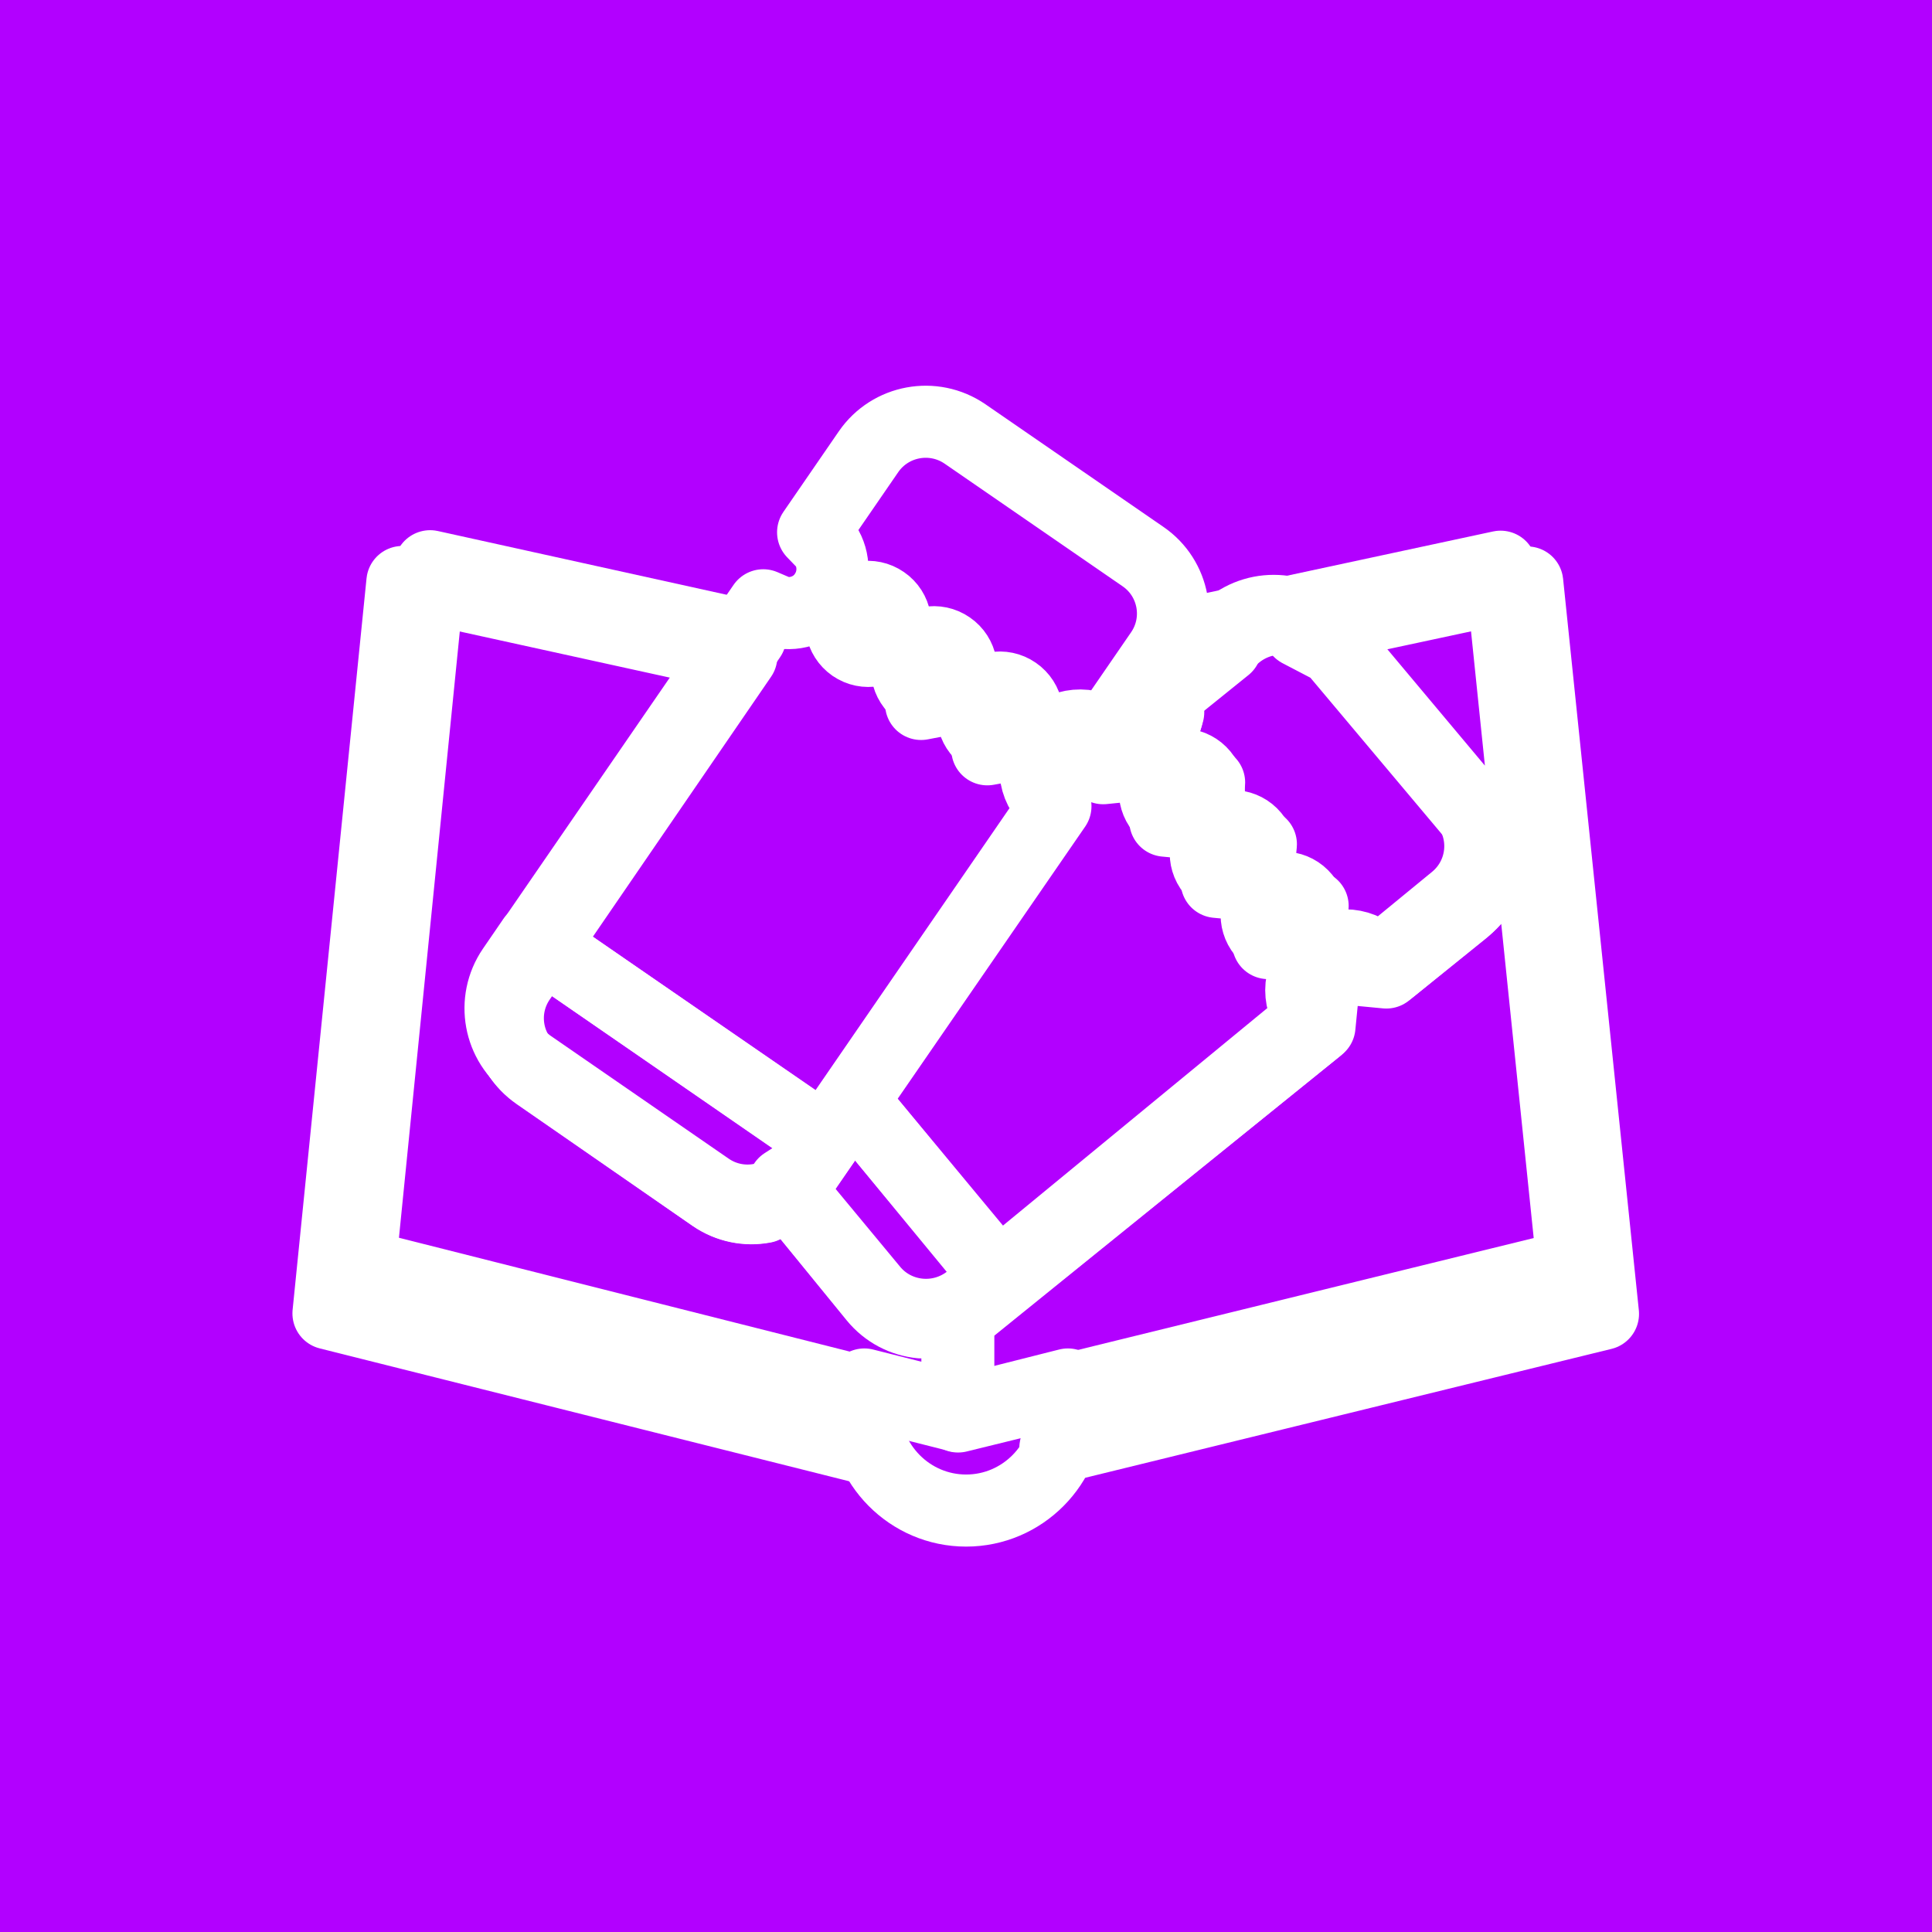
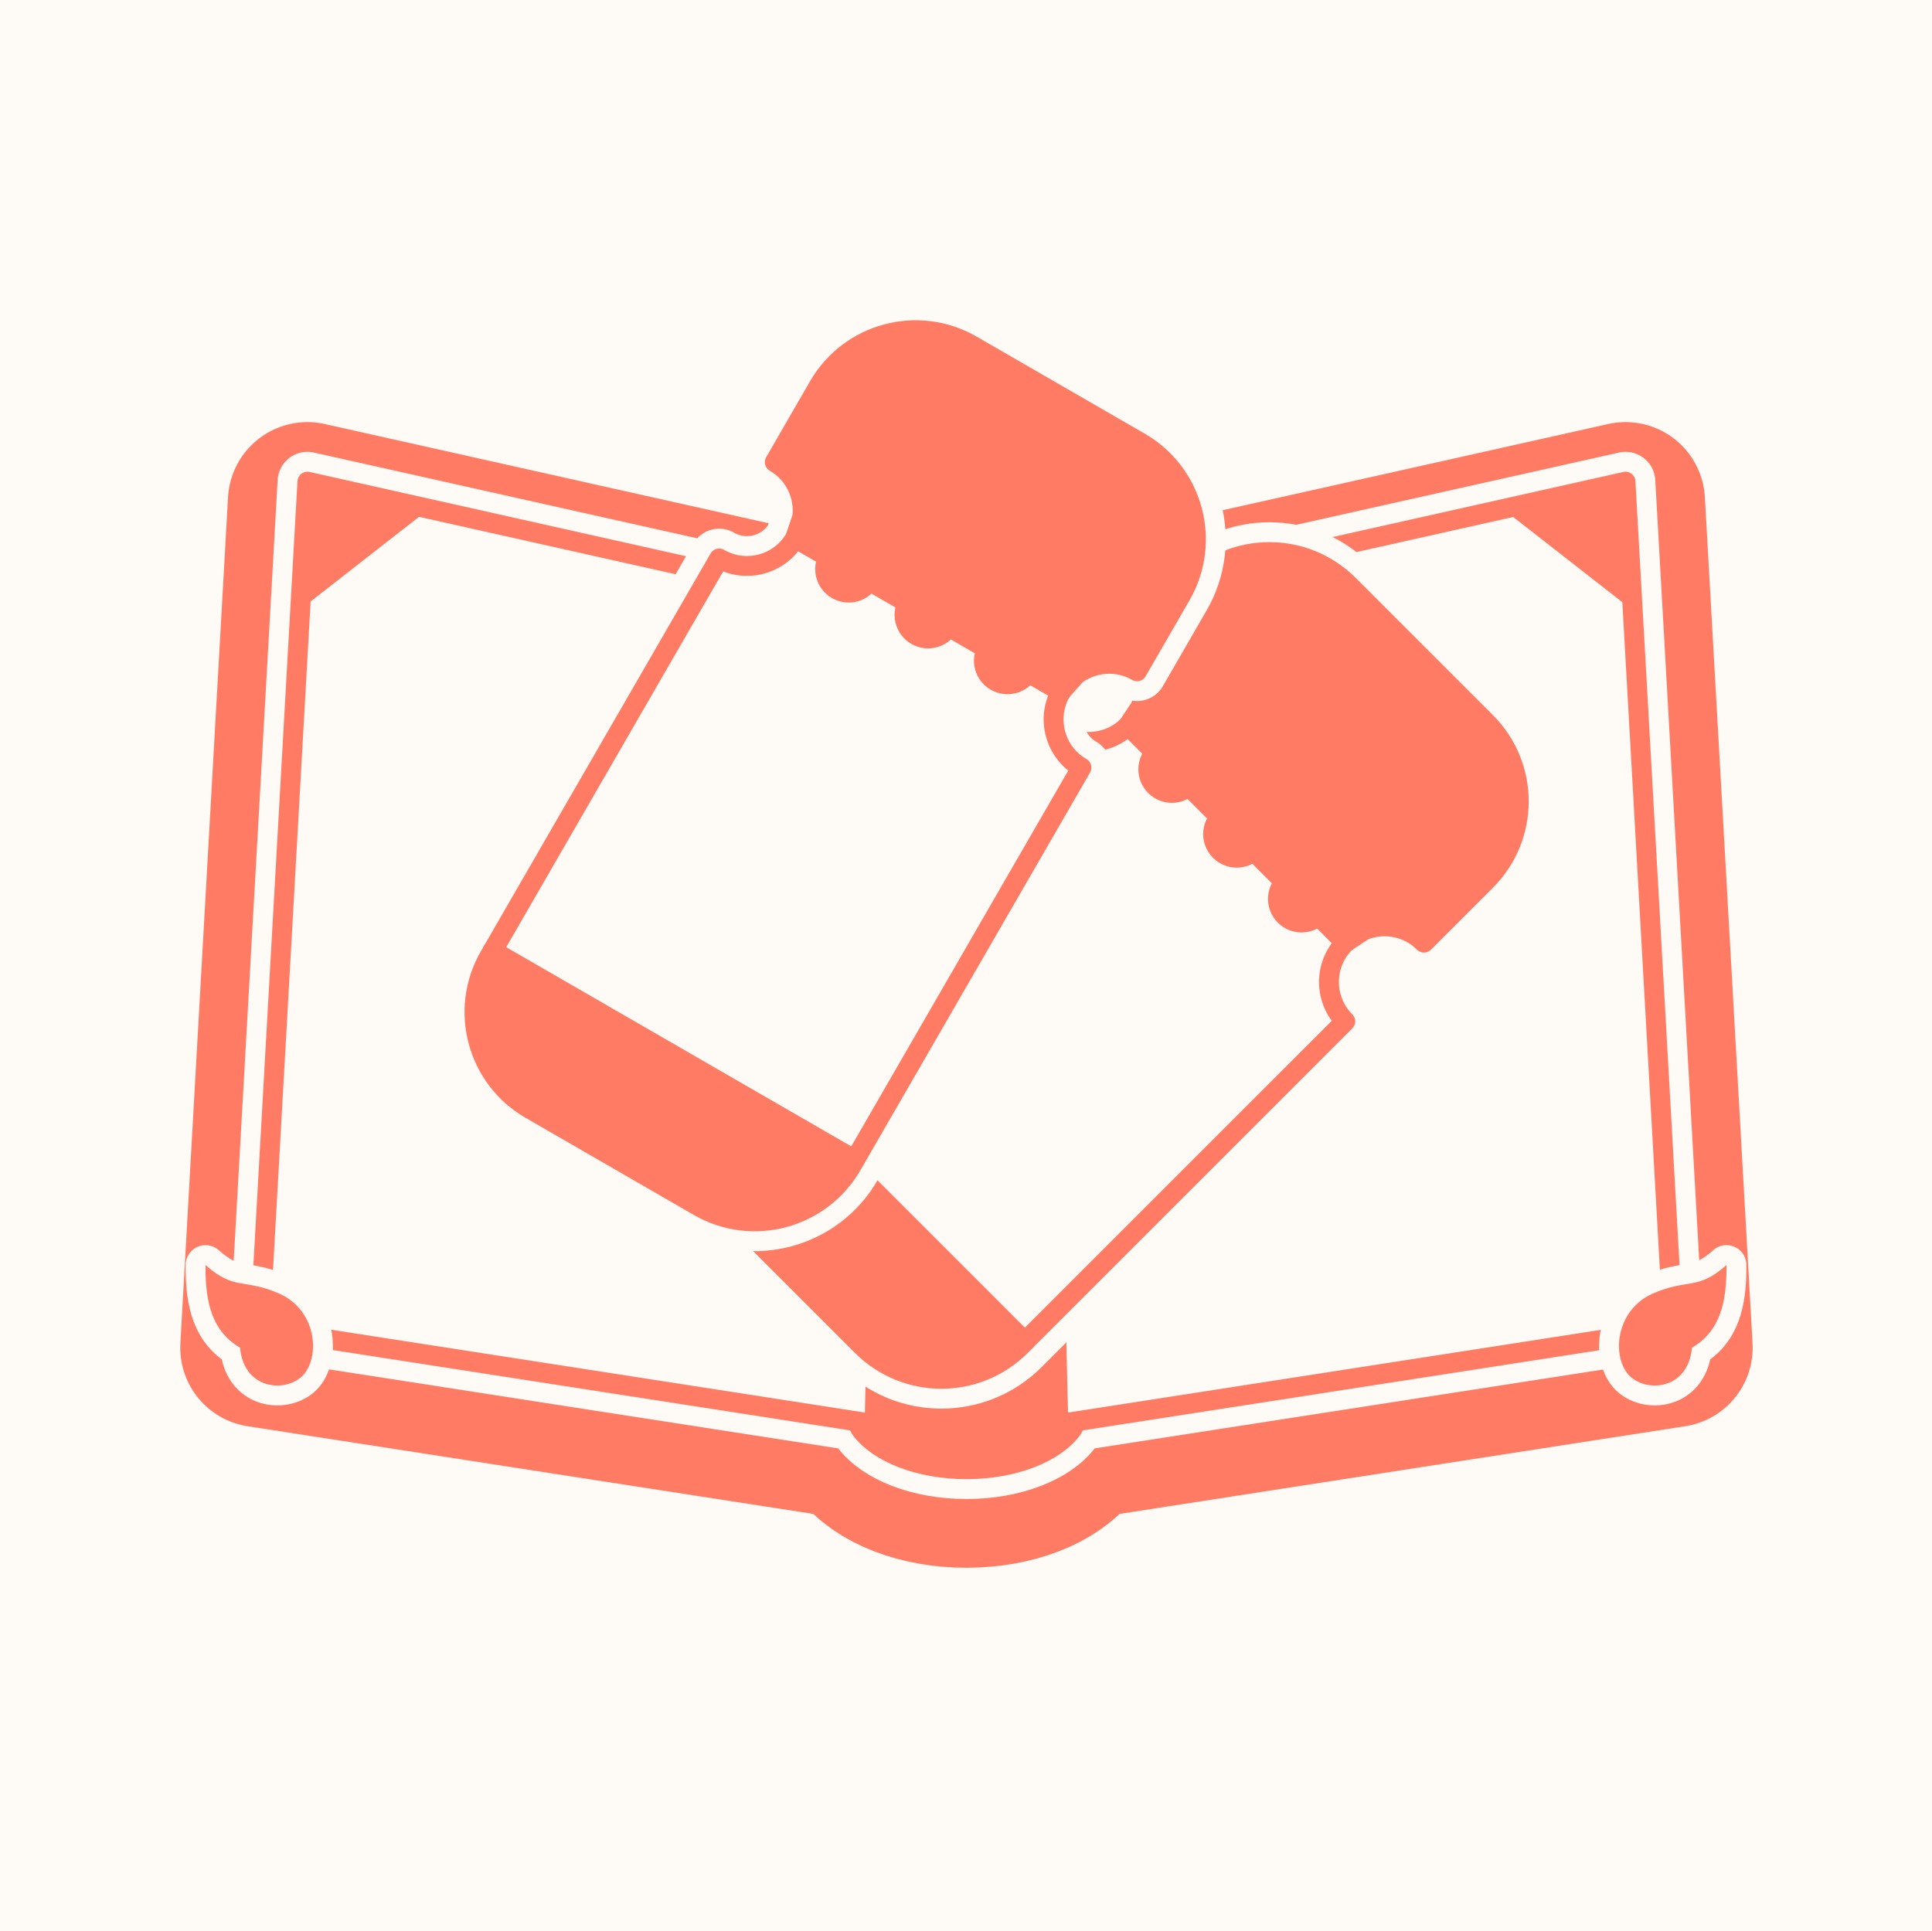
- <svg xmlns="http://www.w3.org/2000/svg" width="1471" height="1471" xml:space="preserve" overflow="hidden">
-   <g transform="matrix(1 0 0 1 0 -1004)">
-     <rect x="0" y="1004" width="1471" height="1471" fill="#B200FF" />
-     <path d="M700.112 1533.51 716.397 1537.1 701.31 1539.98ZM306.374 1447.12 564.435 1503.79 411.155 1727.37 395.828 1749.66C379.542 1773.5 385.529 1805.97 409.24 1822.27L542.88 1914.77C554.735 1922.92 568.746 1925.55 581.799 1923.04L600.121 1911.17 666.103 1991.57C675.204 2002.72 688.017 2009.07 701.191 2010.38L729.092 2001.76 729.092 2080.96 651.494 2061.43 651.494 2079.28 656.882 2106.12 250.092 2004.03Z" stroke="#FFFFFF" stroke-width="54.878" stroke-linecap="round" stroke-linejoin="round" stroke-miterlimit="10" fill="none" fill-rule="evenodd" />
-     <path d="M413.206 252.117 410.419 222.78 381.674 225.621 384.46 254.961ZM459.804 291.28 457.017 261.939 428.271 264.783 431.055 294.121ZM506.401 330.438 503.615 301.101 474.87 303.946 477.654 333.283ZM565.629 445.14 537.232 439.784 531.986 468.776 560.387 474.132ZM609.856 287.184 568.504 338.452 556.718 332.039 521.412 343.057 517.598 380.54 526.029 391.113 503.458 419.093 526.164 423.378 534.745 375.936 595.55 333.22 600.213 332.206ZM659.014 57.679 102.134 0.01 0.014 416.961 26.891 411.424 44.666 411.424 25.174 491.01 104.351 491.01 107.465 480.583 124.74 459.169 124.736 459.166 319.571 217.61 366.607 212.955 362.05 164.947 408.962 106.784C427.291 84.057 460.198 80.802 482.459 99.509L608.3 205.263 621.843 231.226Z" stroke="#FFFFFF" stroke-width="54.878" stroke-linecap="round" stroke-linejoin="round" stroke-miterlimit="10" fill="none" fill-rule="evenodd" transform="matrix(-1.83697e-16 -1 -1 1.83697e-16 1220.5 2106.5)" />
-     <path d="M697.601 1516.83 728.254 1523.66 729.092 1528.45 729.092 1531.09 701.194 1536.36ZM327.494 1435.12 571.278 1488.92 410.232 1725.43 394.906 1747.96C378.502 1771.92 384.489 1804.75 408.316 1821.16L542.423 1914.38C554.276 1922.64 568.284 1925.28 581.457 1922.88L599.775 1910.78 665.871 1991.9C675.09 2003.16 687.783 2009.51 701.074 2010.83L729.092 2002.2 729.092 2082.12 274.092 1967.22Z" stroke="#FFFFFF" stroke-width="54.878" stroke-linecap="round" stroke-linejoin="round" stroke-miterlimit="10" fill="none" fill-rule="evenodd" />
-     <path d="M391.469 227.597 388.658 198.072 359.659 200.932 362.471 230.459ZM438.478 267.009 435.667 237.48 406.67 240.344 409.477 269.867ZM485.489 306.416 482.677 276.892 453.679 279.756 456.486 309.279ZM545.238 421.848 516.591 416.458 511.298 445.636 539.949 451.025ZM553.647 468.01 551.111 467.536 551.025 468.01ZM647.014 54.976 114.916 0.01 0.013 468.01 79.89 468.01 83.031 457.517 100.458 435.967 100.455 435.964 297.009 192.87 344.46 188.185 339.862 139.872 387.188 81.338C405.68 58.466 438.877 55.191 461.334 74.017L588.285 180.444C599.512 189.857 605.935 203.016 607.233 216.679 608.534 230.343 604.715 244.509 595.468 255.945L548.139 314.482 536.248 308.027 500.631 319.116 496.784 356.837 505.289 367.477 482.52 395.635 505.425 399.947 514.081 352.203 575.423 309.217 593.255 305.347Z" stroke="#FFFFFF" stroke-width="54.878" stroke-linecap="round" stroke-linejoin="round" stroke-miterlimit="10" fill="none" fill-rule="evenodd" transform="matrix(-1.83697e-16 -1 -1 1.83697e-16 1197.5 2082.5)" />
-     <path d="M649.134 1842.12 760.089 1975.79 738.765 1993.13C716.116 2011.54 682.745 2008.43 664.193 1985.96L597.089 1905.01 612.389 1895.21 612.389 1895.21 612.389 1895.21 628.051 1872.61 628.051 1872.61Z" stroke="#FFFFFF" stroke-width="54.878" stroke-linecap="round" stroke-linejoin="round" stroke-miterlimit="10" fill="none" fill-rule="evenodd" />
-     <path d="M878.768 1528.37 936.324 1481.16C958.747 1462.63 991.961 1465.85 1010.55 1488.33L1115.11 1614.91C1133.57 1637.27 1130.33 1670.38 1107.91 1688.9L1050.36 1736.12C1038.49 1721.66 1017.02 1719.62 1002.51 1731.46L990.282 1716.64C999.156 1709.34 1000.47 1696.32 993.16 1687.47 985.846 1678.5 972.777 1677.31 963.784 1684.6L951.553 1669.78C960.426 1662.49 961.745 1649.34 954.43 1640.49 947.116 1631.65 934.045 1630.45 925.052 1637.74L912.823 1622.92C921.696 1615.63 923.014 1602.48 915.7 1593.64 908.386 1584.79 895.315 1583.48 886.322 1590.77L874.091 1575.94C885.003 1567.1 888.841 1552.88 885.123 1540.2L878.768 1528.37Z" stroke="#FFFFFF" stroke-width="54.878" stroke-linecap="round" stroke-linejoin="round" stroke-miterlimit="10" fill="none" fill-rule="evenodd" />
-     <path d="M826.87 1571.12 837.306 1579.63C849.062 1585.74 863.817 1584.66 874.613 1575.79L886.849 1590.66C877.972 1597.97 876.773 1611.03 884.091 1619.9 891.408 1628.89 904.483 1630.09 913.36 1622.78L925.596 1637.64C916.719 1644.95 915.52 1658.14 922.837 1667 930.154 1675.87 943.23 1677.07 952.108 1669.76L964.343 1684.62C955.466 1691.94 954.267 1705.12 961.584 1713.99 968.901 1722.86 981.978 1724.18 990.855 1716.87L1003.09 1731.73C988.695 1743.59 986.536 1765.05 998.532 1779.43L759.453 1976.12 649.091 1842.12 803.598 1617.86 799.16 1593.89Z" stroke="#FFFFFF" stroke-width="54.878" stroke-linecap="round" stroke-linejoin="round" stroke-miterlimit="10" fill="none" fill-rule="evenodd" />
-     <path d="M390.338 1741.83 405.909 1719.12 628.091 1872.55 612.52 1895.26C595.991 1919.3 563.293 1925.3 539.338 1908.84L403.873 1815.36C379.918 1798.78 373.929 1765.86 390.338 1741.83Z" stroke="#FFFFFF" stroke-width="54.878" stroke-linecap="round" stroke-linejoin="round" stroke-miterlimit="10" fill="none" fill-rule="evenodd" />
-     <path d="M619.091 1409.29 661.307 1347.92C677.857 1323.94 710.718 1317.95 734.705 1334.37L870.227 1427.75C894.214 1444.18 900.33 1477.02 883.779 1500.99L841.564 1562.37C826.092 1551.7 804.984 1555.66 794.311 1571.12L778.48 1560.09C784.957 1550.62 782.557 1537.68 773.084 1531.2 763.608 1524.61 750.656 1527.01 744.06 1536.48L728.229 1525.57C734.705 1516.1 732.307 1503.15 722.831 1496.68 713.358 1490.09 700.405 1492.48 693.929 1501.95L677.977 1491.05C684.574 1481.58 682.175 1468.63 672.701 1462.16 663.226 1455.56 650.274 1457.96 643.677 1467.43L627.847 1456.52C635.762 1444.9 635.641 1430.15 628.446 1419L619.091 1409.29Z" stroke="#FFFFFF" stroke-width="54.878" stroke-linecap="round" stroke-linejoin="round" stroke-miterlimit="10" fill="none" fill-rule="evenodd" />
-     <path d="M406.092 1719.37 581.14 1464.86 593.464 1470.13C606.506 1472.76 620.266 1467.73 628.282 1456.12L644.076 1467.01C637.615 1476.47 640.009 1489.4 649.46 1495.98 658.913 1502.45 671.834 1500.05 678.296 1490.6L694.209 1501.49C687.629 1510.95 690.021 1523.88 699.474 1530.46 709.045 1536.92 721.969 1534.53 728.429 1525.07L744.223 1535.97C737.762 1545.42 740.156 1558.47 749.607 1564.94 759.06 1571.4 771.981 1569.01 778.563 1559.55L794.356 1570.44C783.708 1585.89 787.656 1607.08 803.092 1617.61L628.044 1872.12 406.092 1719.37Z" stroke="#FFFFFF" stroke-width="54.878" stroke-linecap="round" stroke-linejoin="round" stroke-miterlimit="10" fill="none" fill-rule="evenodd" />
-     <path d="M658.093 2058.12 735.594 2077.68 813.093 2058.12 813.093 2076C813.093 2119.08 778.397 2154.12 735.594 2154.12 692.79 2154.12 658.093 2119.08 658.093 2076Z" stroke="#FFFFFF" stroke-width="54.878" stroke-linecap="round" stroke-linejoin="round" stroke-miterlimit="10" fill="none" fill-rule="evenodd" />
+ <svg xmlns="http://www.w3.org/2000/svg" overflow="hidden" viewBox="0 0 2228 2227" xml:space="preserve">
+   <defs>
+     <clipPath id="a">
+       <rect x="1086" y="124" width="2228" height="2227" />
+     </clipPath>
+   </defs>
+   <g transform="translate(-1086 -124)" clip-path="url(#a)">
+     <rect x="1086" y="124" width="2228" height="2227" fill="#FEFAF6" />
+     <path d="m1440.5 702.5 676.19 151.18c-0.07 3.237-0.15 6.474-0.22 9.711l10.29 4.867c21.06 8.15 46.44 12.91 73.77 12.91s52.71-4.76 73.77-12.91l10.29-4.867c-0.07-3.237-0.15-6.474-0.22-9.711l676.18-151.18 54.98 975.82-688.4 106.73v0l-20.77 3.22 20.77-3.22-5.03 9.28c-20.03 27.13-66.92 46.17-121.57 46.17s-101.54-19.04-121.57-46.17l-5.03-9.28-688.4-106.73 54.97-975.82z" fill="#FF7B63" fill-rule="evenodd" stroke="#FF7B63" stroke-linecap="round" stroke-linejoin="round" stroke-miterlimit="10" stroke-width="183.33" />
+     <path d="m1440.5 679.5 676.19 151.32c-0.07 3.239-0.15 6.479-0.22 9.719l10.29 4.871c21.06 8.158 46.44 12.922 73.77 12.922s52.71-4.764 73.77-12.922l10.29-4.871c-0.07-3.24-0.15-6.479-0.22-9.719l676.18-151.32 54.98 976.68-688.4 106.82v0l-20.77 3.23 20.77-3.23-5.03 9.29c-20.03 27.16-66.92 46.21-121.57 46.21s-101.54-19.05-121.57-46.21l-5.03-9.29-688.4-106.82 54.97-976.68z" fill="none" fill-rule="evenodd" stroke="#FEFAF6" stroke-linecap="round" stroke-linejoin="round" stroke-miterlimit="10" stroke-width="68.75" />
+     <path d="m2116.2 840.5 10.33 4.871c21.12 8.159 46.59 12.922 74 12.922s52.88-4.763 74-12.922l10.33-4.871 20.2 856.42 1.63 69.3 20.84-3.22-5.04 9.29c-20.1 27.16-67.14 46.21-121.96 46.21s-101.86-19.05-121.96-46.21l-5.04-9.29 20.84 3.22 1.63-69.3z" fill="#FF7B63" fill-rule="evenodd" stroke="#FF7B63" stroke-linecap="round" stroke-linejoin="round" stroke-miterlimit="10" stroke-width="22.917" />
+     <path d="m1440.5 679.5-54.96 976.92 709.01 110.08 21.99-935.64-676.04-151.36z" fill="#FEFAF6" fill-rule="evenodd" stroke="#FF7B63" stroke-linecap="round" stroke-linejoin="round" stroke-miterlimit="10" stroke-width="22.917" />
+     <path transform="matrix(-1 0 0 1 3015.5 679.5)" d="M54.962 0 0 976.924 709.015 1087 731 151.354 54.962 0Z" fill="#FEFAF6" fill-rule="evenodd" stroke="#FF7B63" stroke-linecap="round" stroke-linejoin="round" stroke-miterlimit="10" stroke-width="22.917" />
+     <path d="m2961.7 1706.7c-16.98-24.14-10.18-72.85 30.2-90.72 40.37-17.87 51.58-3.09 85.09-32.99 0.46 43.81-7.66 76.46-39.8 95.36-4.63 51.54-58.5 52.49-75.49 28.35z" fill="none" fill-rule="evenodd" stroke="#FEFAF6" stroke-linecap="round" stroke-linejoin="round" stroke-miterlimit="10" stroke-width="45.833" />
+     <path d="m2961.7 1706.7c-16.98-24.14-10.18-72.85 30.2-90.72 40.37-17.87 51.58-3.09 85.09-32.99 0.46 43.81-7.66 76.46-39.8 95.36-4.63 51.54-58.5 52.49-75.49 28.35z" fill="#FF7B63" fill-rule="evenodd" />
+     <path transform="matrix(-1 0 0 1 1447 1583)" d="m8.692 123.71c-16.984-24.14-10.179-72.849 30.195-90.718 40.374-17.869 51.583-3.092 85.095-32.988 0.457 43.813-7.663 76.457-39.803 95.357-4.632 51.544-58.503 52.489-75.487 28.349z" fill="none" fill-rule="evenodd" stroke="#FEFAF6" stroke-linecap="round" stroke-linejoin="round" stroke-miterlimit="10" stroke-width="45.833" />
+     <path transform="matrix(-1 0 0 1 1447 1583)" d="m8.692 123.71c-16.984-24.14-10.179-72.849 30.195-90.718 40.374-17.869 51.583-3.092 85.095-32.988 0.457 43.813-7.663 76.457-39.803 95.357-4.632 51.544-58.503 52.489-75.487 28.349z" fill="#FF7B63" fill-rule="evenodd" />
+     <path d="M1439.34 679 1581 710.87 1431 828Z" fill="#FF7B63" fill-rule="evenodd" />
+     <path transform="matrix(-1 0 0 1 2969 679)" d="M8.342 0 0 149 150 31.87Z" fill="#FF7B63" fill-rule="evenodd" />
+     <path d="m1921.8 1335.3 374.52-374.52c25.06 25.059 65.69 25.059 90.75 0v0l14.09-21.226c9.4-23.173 4.7-50.725-14.09-69.519l71.5-71.501c50.45-50.454 132.25-50.454 182.71 0l158.39 158.4c50.46 50.452 50.46 132.25 0 182.71l-71.5 71.5c-18.79-18.8-46.35-23.49-69.52-14.1l-21.22 14.1v0 0c-25.06 25.06-25.06 65.69 0 90.74l-374.53 374.53c-50.45 50.45-132.26 50.45-182.71 0l-158.39-158.4c-50.46-50.45-50.46-132.25 0-182.71z" fill="#FF7B63" fill-rule="evenodd" stroke="#FEFAF6" stroke-linecap="round" stroke-linejoin="round" stroke-miterlimit="10" stroke-width="68.75" />
+     <path d="m1921.8 1335.3 5.07-5.06 341.1 341.11-5.06 5.06c-50.45 50.45-132.26 50.45-182.71 0l-158.4-158.4c-50.45-50.45-50.45-132.25 0-182.71z" fill="#FF7B63" fill-rule="evenodd" stroke="#FF7B63" stroke-linecap="round" stroke-linejoin="round" stroke-miterlimit="10" stroke-width="22.917" />
+     <path d="m2387 870.06 71.51-71.501c50.45-50.454 132.25-50.454 182.71 0l158.39 158.4c50.46 50.452 50.46 132.25 0 182.71l-71.5 71.5c-18.79-18.8-46.35-23.49-69.52-14.1l-21.22 14.1-31.2-31.19 5.98-9.01c3.99-9.83 1.99-21.51-5.98-29.48s-19.65-9.96-29.48-5.98l-9 5.98-36.26-36.26 5.98-9c3.98-9.83 1.99-21.51-5.98-29.48-7.97-7.98-19.66-9.97-29.49-5.98l-9 5.97-36.25-36.25 5.97-9c3.99-9.83 2-21.517-5.97-29.488-7.98-7.971-19.66-9.964-29.49-5.979l-9 5.979-31.19-31.194 14.09-21.226c9.4-23.173 4.7-50.725-14.1-69.519z" fill="#FF7B63" fill-rule="evenodd" stroke="#FF7B63" stroke-linecap="round" stroke-linejoin="round" stroke-miterlimit="10" stroke-width="22.917" />
+     <path d="m1926.8 1330.3 369.46-369.46c25.06 25.059 65.69 25.059 90.75 0v0l31.19 31.193v1e-3c-10.63 10.628-10.63 27.858 0 38.488s27.86 10.63 38.49 0v0l36.25 36.25v0.01c-10.63 10.62-10.63 27.85 0 38.48s27.86 10.63 38.49 0v0l36.26 36.26v0c-10.63 10.63-10.63 27.86 0 38.49 10.62 10.62 27.85 10.62 38.48 0v-0.01l31.2 31.2v0c-25.06 25.06-25.06 65.69 0 90.74l-369.47 369.47z" fill="#FEFAF6" fill-rule="evenodd" stroke="#FF7B63" stroke-linecap="round" stroke-linejoin="round" stroke-miterlimit="10" stroke-width="22.917" />
+     <path d="m1650.5 1226.8 3.58-6.2 261.25-452.49c30.69 17.719 69.93 7.204 87.65-23.487v0l8.12-24.151c3.08-24.816-8.59-50.213-31.6-63.502l50.56-87.571c35.67-61.793 114.69-82.965 176.48-47.289l193.99 112c61.8 35.676 82.97 114.69 47.29 176.48l-50.56 87.571c-23.01-13.289-50.84-10.697-70.79 4.378l-16.86 19.108v0 1e-3c-17.72 30.69-7.2 69.934 23.49 87.648l-261.25 452.5-3.58 6.2c-35.68 61.8-114.69 82.97-176.49 47.29l-193.99-112c-61.79-35.68-82.97-114.69-47.29-176.49z" fill="#FF7B63" fill-rule="evenodd" stroke="#FEFAF6" stroke-linecap="round" stroke-linejoin="round" stroke-miterlimit="10" stroke-width="68.75" />
+     <path d="m1650.5 1226.8 3.58-6.2 417.77 241.2-3.58 6.2c-35.68 61.8-114.69 82.97-176.49 47.29l-193.99-112c-61.79-35.68-82.97-114.69-47.29-176.49z" fill="#FF7B63" fill-rule="evenodd" stroke="#FF7B63" stroke-linecap="round" stroke-linejoin="round" stroke-miterlimit="10" stroke-width="22.917" />
+     <path d="m1979.5 657.01 50.56-87.571c35.67-61.793 114.69-82.965 176.48-47.289l193.99 112c61.8 35.676 82.97 114.69 47.29 176.48l-50.56 87.571c-23.01-13.29-50.84-10.697-70.79 4.377l-16.86 19.109-38.2-22.057 3.44-10.243c1.31-10.524-3.64-21.295-13.4-26.932-9.77-5.636-21.57-4.537-30.03 1.857l-7.15 8.104-44.41-25.637 3.45-10.243c1.31-10.525-3.64-21.296-13.41-26.932-9.76-5.637-21.56-4.537-30.02 1.856l-7.15 8.104-44.41-25.637 3.45-10.243c1.3-10.525-3.65-21.296-13.41-26.932s-21.56-4.537-30.02 1.856l-7.15 8.105-38.21-22.057 8.12-24.151c3.08-24.816-8.59-50.213-31.6-63.502z" fill="#FF7B63" fill-rule="evenodd" stroke="#FF7B63" stroke-linecap="round" stroke-linejoin="round" stroke-miterlimit="10" stroke-width="22.917" />
+     <path d="m1654.1 1220.6 261.25-452.49c30.69 17.719 69.93 7.204 87.65-23.487v0l38.21 22.057v0c-7.52 13.017-3.06 29.661 9.96 37.176 13.01 7.515 29.66 3.055 37.17-9.961v-1e-3l44.41 25.638v0c-7.52 13.017-3.06 29.66 9.96 37.175s29.66 3.056 37.18-9.961v0l44.4 25.637v1e-3c-7.51 13.016-3.06 29.66 9.96 37.175s29.66 3.055 37.18-9.961v-1e-3l38.2 22.057v1e-3c-17.72 30.69-7.2 69.934 23.49 87.648l-261.25 452.5z" fill="#FEFAF6" fill-rule="evenodd" stroke="#FF7B63" stroke-linecap="round" stroke-linejoin="round" stroke-miterlimit="10" stroke-width="22.917" />
  </g>
</svg>
